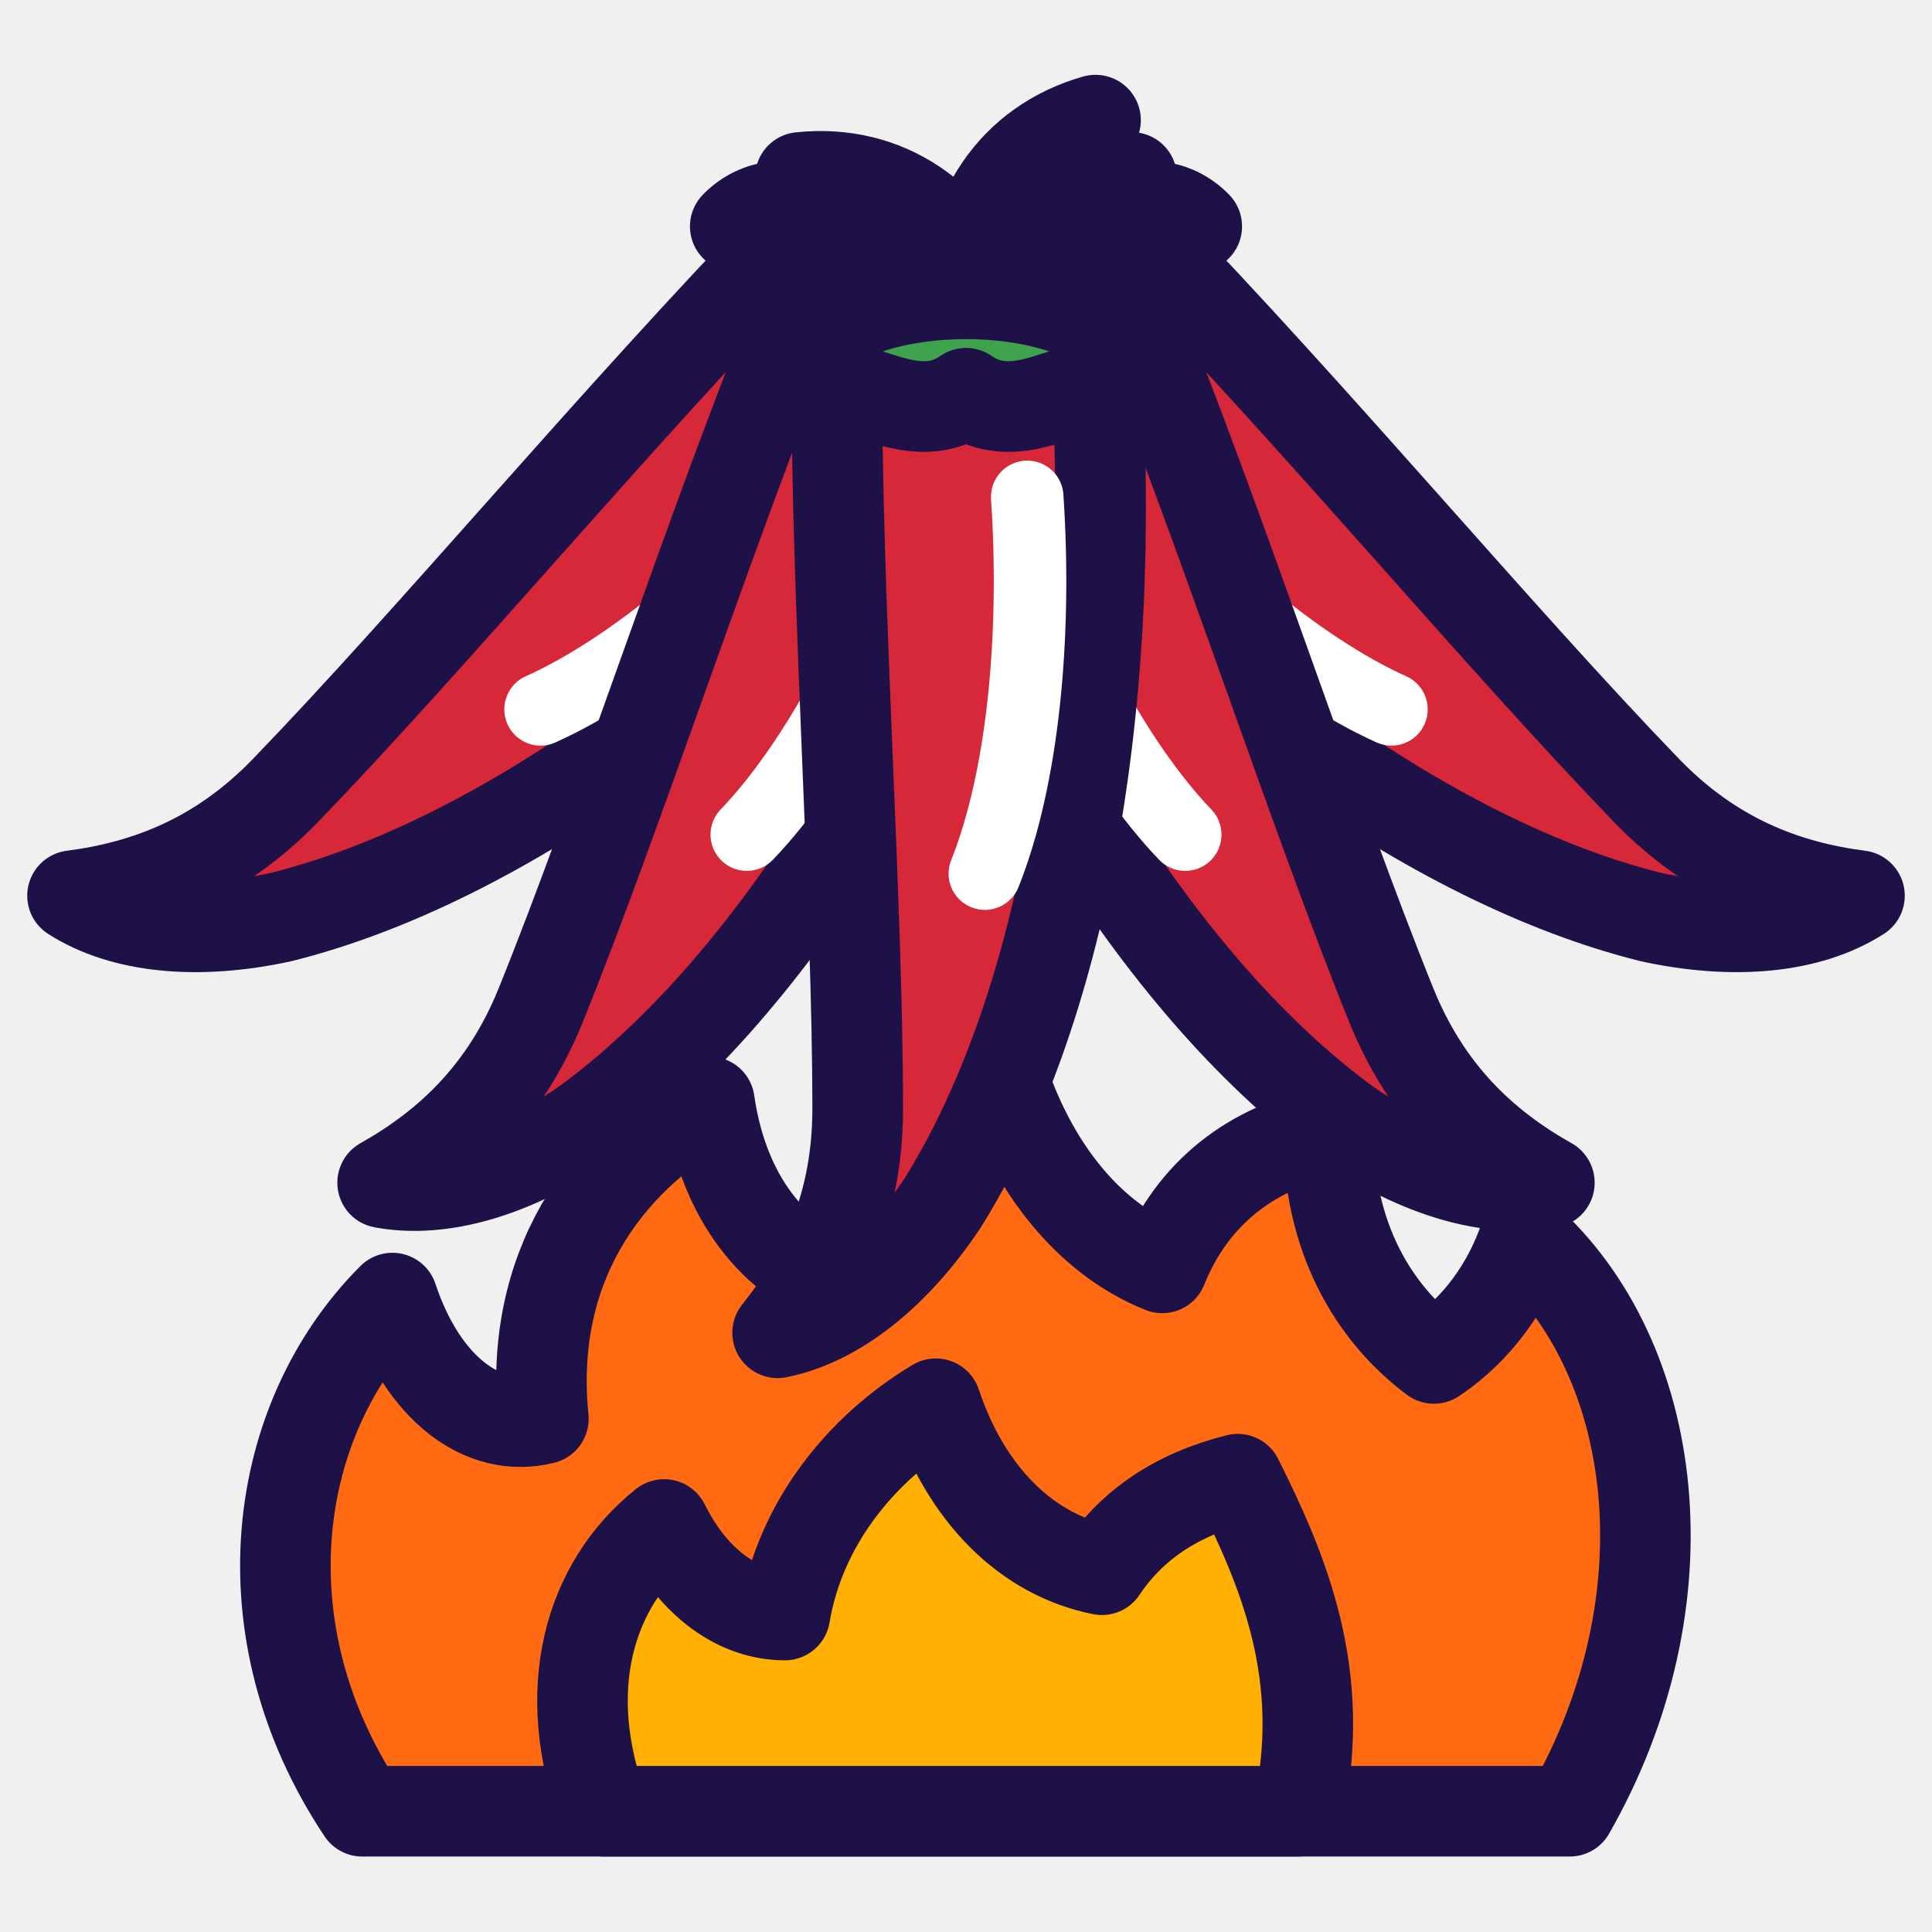
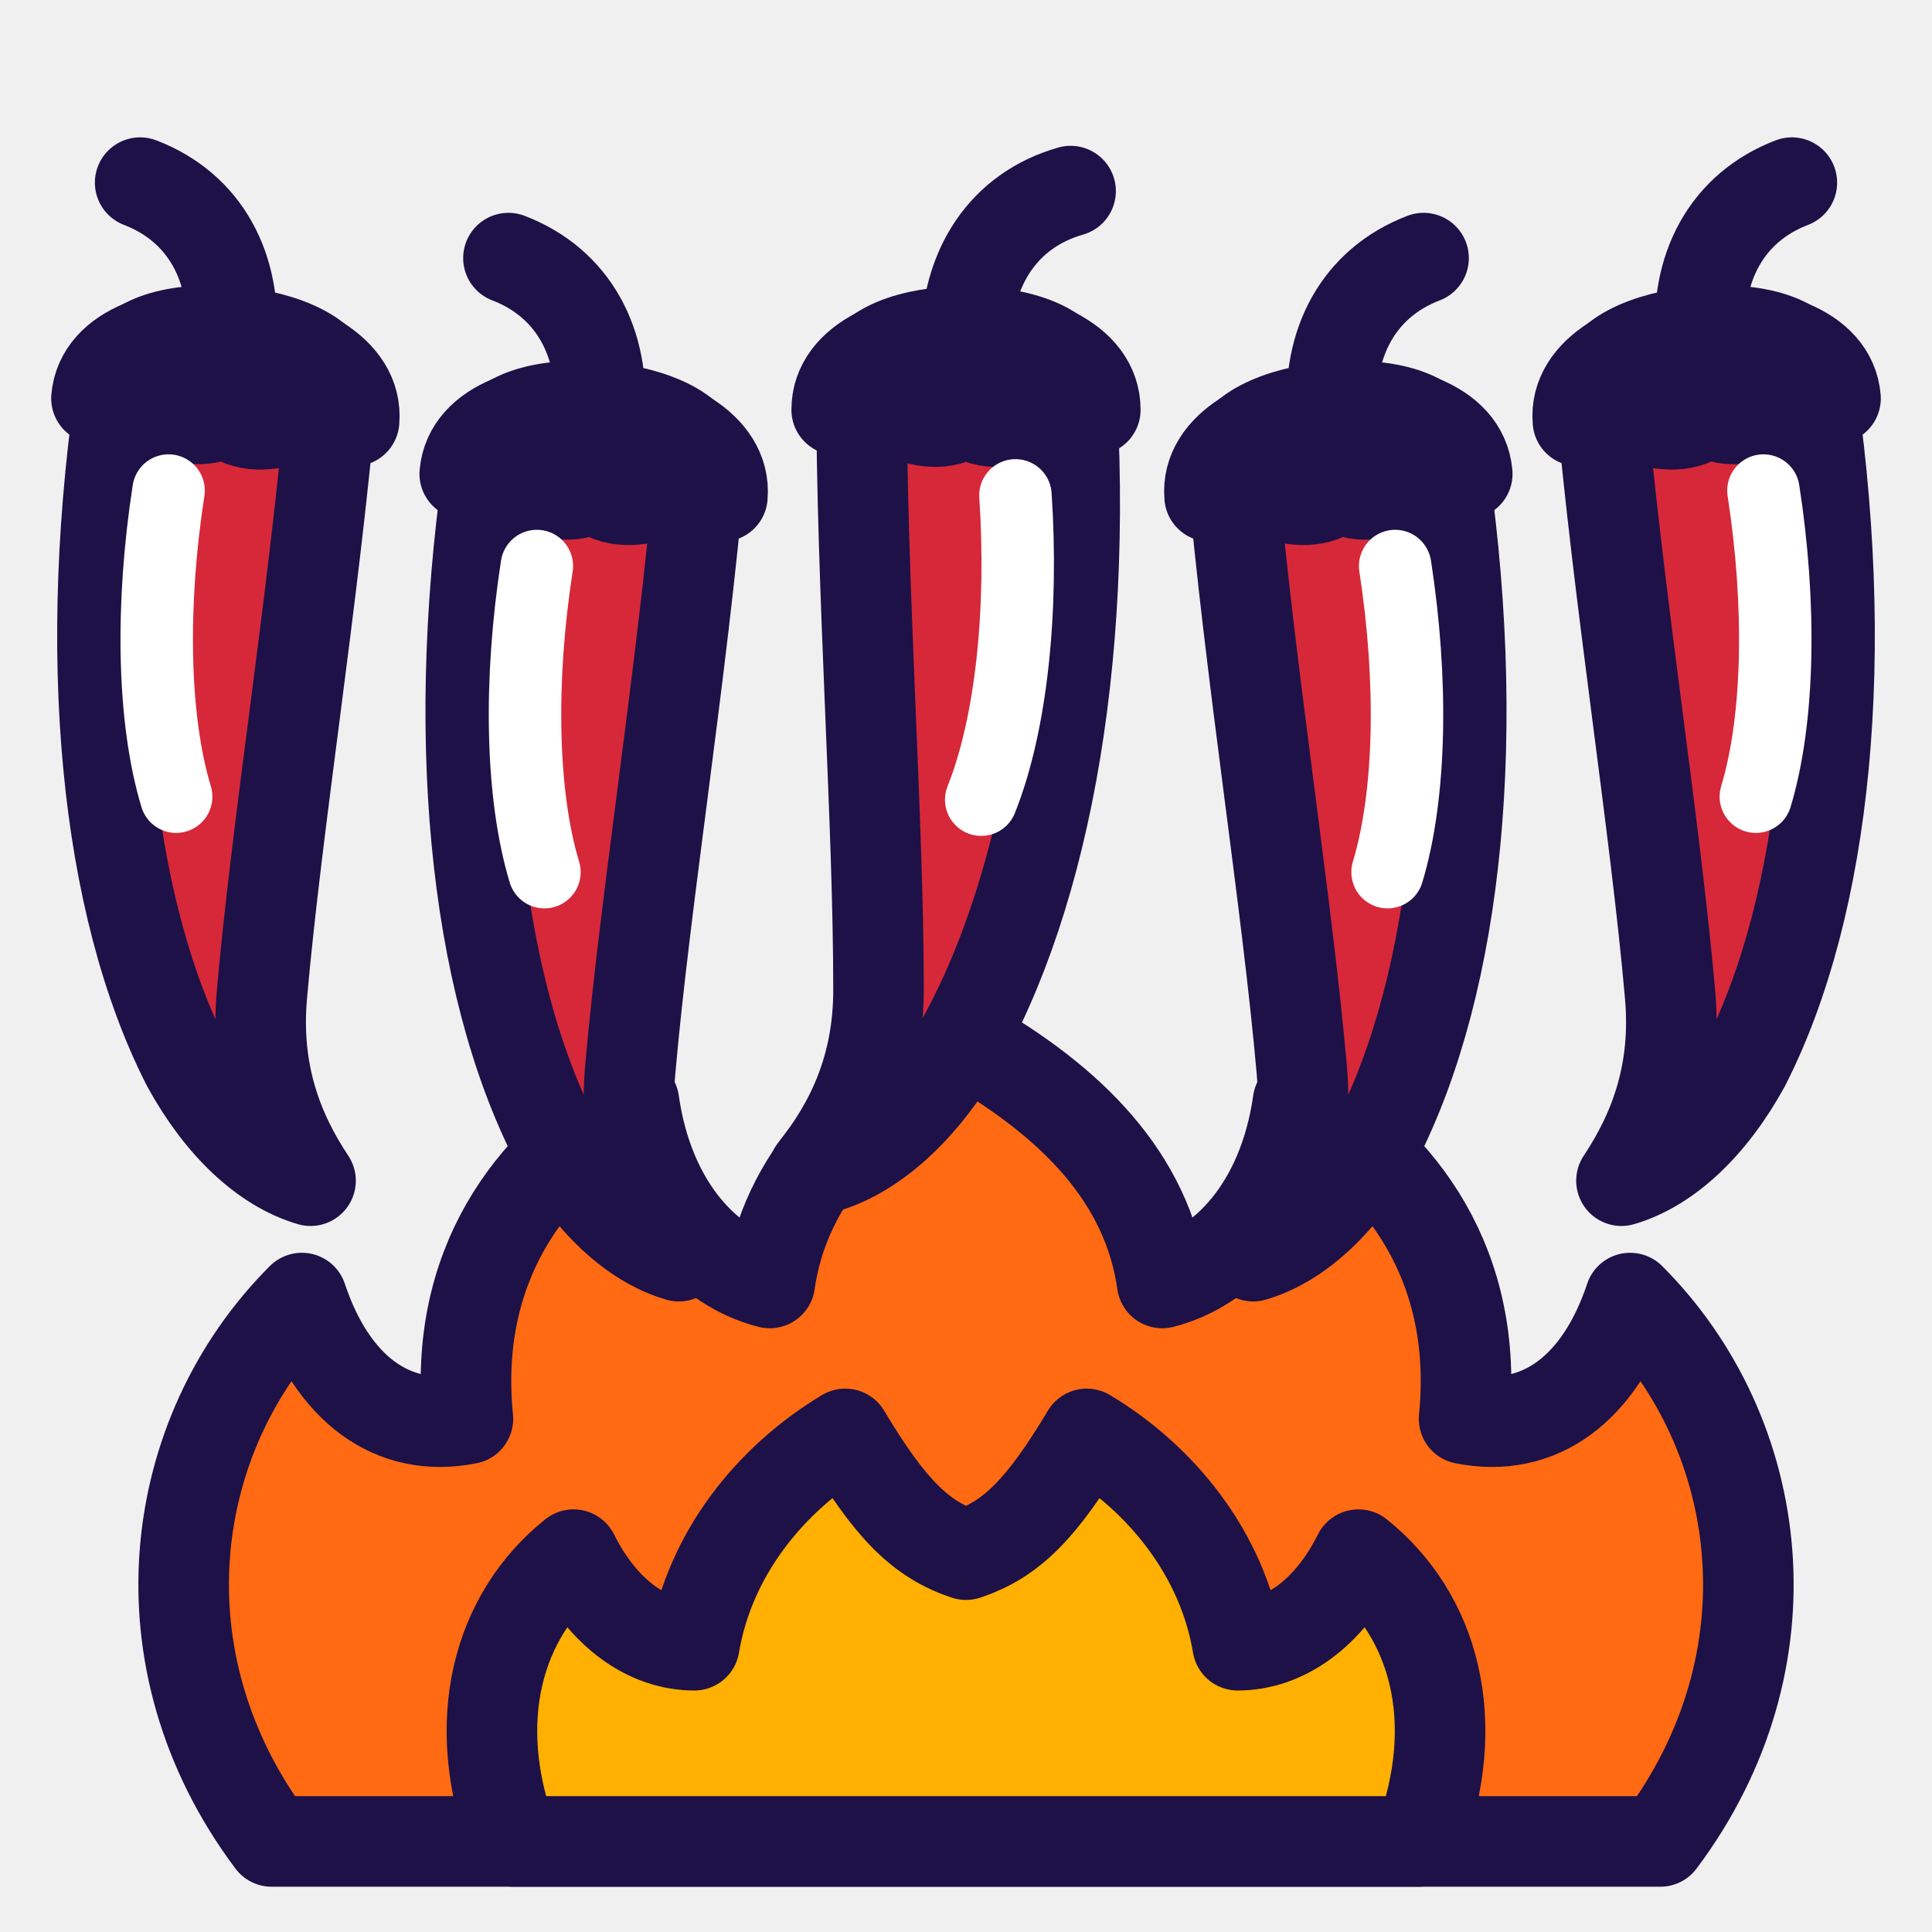
<svg xmlns="http://www.w3.org/2000/svg" viewBox="0 0 64 64" width="64" height="64" fill="none" stroke="#1D1147" stroke-width="3" stroke-linecap="round" stroke-linejoin="round">
-   <path d="M12 60 C8 54 9 47 13 43 C14 46 16 47.5 18 47 C17.5 42 20 38.5 23.5 36.5 C24 40 26 42 28 42.5 C28.5 39 30.5 36.5 33 35 C34 38.5 36 41 38.5 42 C39.5 39.5 41.5 38 44 37.5 C44 41 45.5 43.5 47.5 45 C49 44 50 42.5 50.5 41 C55 45 56 53 52 60 Z" fill="#FF6A13" />
-   <path d="M20 60 C18.5 56 19.5 52.5 22 50.5 C23 52.5 24.5 53.5 26 53.5 C26.5 50.5 28.5 48 31 46.5 C32 49.5 34 51.5 36.5 52 C37.5 50.5 39 49.5 41 49 C42.5 52 44 55.5 43 60 Z" fill="#FFB000" />
-   <g transform="translate(29.92 10.16) rotate(44) scale(0.78 0.78)" stroke-width="3.85">
+   <path d="M9 61 C4.5 55 5.5 47.5 10 43 C11 46 13 47.5 15.5 47 C15 42 17.5 38.5 21 36.5 C21.5 40 23.5 42 25.5 42.5 C26 39 28.5 36.5 32 34.5 C35.5 36.5 38 39 38.5 42.5 C40.5 42 42.5 40 43 36.5 C46.5 38.5 49 42 48.5 47 C51 47.5 53 46 54 43 C58.5 47.5 59.5 55 55 61 Z" fill="#FF6A13" />
+   <path d="M17 61 C15.5 57 16.5 53.5 19 51.5 C20 53.5 21.5 54.5 23 54.5 C23.5 51.5 25.5 49 28 47.5 C29.5 50 30.5 51 32 51.5 C33.5 51 34.5 50 36 47.5 C38.5 49 40.5 51.5 41 54.5 C42.5 54.5 44 53.5 45 51.5 C47.5 53.5 48.5 57 47 61 Z" fill="#FFB000" />
+   <g transform="translate(7.6 12) rotate(5) scale(-0.63 0.63)" stroke-width="4.76">
    <path d="M0 -1 C0 -5 2 -8 5.5 -9" />
    <path d="M-5.5 1 C-5.5 -2.5 5.5 -2.5 5.5 1 C6.5 16 4 29 -1 37 C-3 40 -5.5 42 -8 42.5 C-6 40 -4.6 37 -4.6 33 C-4.6 24 -5.5 12 -5.5 1 Z" fill="#D62839" />
-     <path d="M-7.5 2.5 C-7.5 -3 7.5 -3 7.5 2.5 C5.2 1.2 2.6 4.4 0 2.6 C-2.6 4.4 -5.2 1.2 -7.5 2.5 Z" fill="#3FA34D" />
-     <path d="M2.6 7 C3 13 2.4 19 0.8 23" stroke="#FFFFFF" stroke-width="3.08" />
+     <path d="M-6.8 2.5 C-6.8 -2.8 6.8 -2.8 6.8 2.5 C4.7 1.2 2.4 4.3 0 2.6 C-2.4 4.3 -4.7 1.2 -6.8 2.5 Z" fill="#3FA34D" />
+     <path d="M2.6 7 C3 13 2.4 19 0.8 23" stroke="#FFFFFF" stroke-width="3.81" />
  </g>
-   <g transform="translate(34.08 10.16) rotate(-44) scale(-0.78 0.78)" stroke-width="3.85">
+   <g transform="translate(19.8 14.5) rotate(5) scale(-0.63 0.63)" stroke-width="4.76">
    <path d="M0 -1 C0 -5 2 -8 5.5 -9" />
    <path d="M-5.5 1 C-5.5 -2.5 5.5 -2.5 5.5 1 C6.5 16 4 29 -1 37 C-3 40 -5.5 42 -8 42.5 C-6 40 -4.6 37 -4.6 33 C-4.6 24 -5.5 12 -5.5 1 Z" fill="#D62839" />
-     <path d="M-7.5 2.5 C-7.5 -3 7.5 -3 7.5 2.5 C5.2 1.2 2.6 4.4 0 2.6 C-2.6 4.4 -5.2 1.2 -7.5 2.5 Z" fill="#3FA34D" />
-     <path d="M2.6 7 C3 13 2.4 19 0.8 23" stroke="#FFFFFF" stroke-width="3.08" />
+     <path d="M-6.8 2.5 C-6.8 -2.8 6.8 -2.8 6.8 2.5 C4.7 1.2 2.4 4.3 0 2.6 C-2.4 4.3 -4.7 1.2 -6.8 2.5 Z" fill="#3FA34D" />
+     <path d="M2.6 7 C3 13 2.4 19 0.8 23" stroke="#FFFFFF" stroke-width="3.81" />
  </g>
-   <g transform="translate(30.88 10.78) rotate(22) scale(0.78 0.78)" stroke-width="3.85">
+   <g transform="translate(32 12) rotate(0) scale(0.63 0.63)" stroke-width="4.76">
    <path d="M0 -1 C0 -5 2 -8 5.5 -9" />
    <path d="M-5.5 1 C-5.5 -2.5 5.5 -2.5 5.5 1 C6.5 16 4 29 -1 37 C-3 40 -5.5 42 -8 42.5 C-6 40 -4.6 37 -4.6 33 C-4.6 24 -5.5 12 -5.5 1 Z" fill="#D62839" />
-     <path d="M-7.5 2.5 C-7.5 -3 7.5 -3 7.5 2.5 C5.2 1.2 2.6 4.4 0 2.6 C-2.6 4.4 -5.2 1.2 -7.5 2.5 Z" fill="#3FA34D" />
-     <path d="M2.6 7 C3 13 2.4 19 0.8 23" stroke="#FFFFFF" stroke-width="3.08" />
+     <path d="M-6.8 2.5 C-6.8 -2.8 6.8 -2.8 6.8 2.5 C4.7 1.2 2.4 4.3 0 2.6 C-2.4 4.3 -4.7 1.2 -6.8 2.5 Z" fill="#3FA34D" />
+     <path d="M2.6 7 C3 13 2.4 19 0.8 23" stroke="#FFFFFF" stroke-width="3.81" />
  </g>
-   <g transform="translate(33.12 10.78) rotate(-22) scale(-0.78 0.78)" stroke-width="3.85">
+   <g transform="translate(44.2 14.5) rotate(-5) scale(0.63 0.63)" stroke-width="4.76">
    <path d="M0 -1 C0 -5 2 -8 5.5 -9" />
    <path d="M-5.5 1 C-5.5 -2.5 5.5 -2.5 5.5 1 C6.5 16 4 29 -1 37 C-3 40 -5.5 42 -8 42.5 C-6 40 -4.6 37 -4.6 33 C-4.6 24 -5.5 12 -5.5 1 Z" fill="#D62839" />
-     <path d="M-7.5 2.5 C-7.5 -3 7.5 -3 7.5 2.5 C5.2 1.2 2.6 4.4 0 2.6 C-2.6 4.4 -5.2 1.2 -7.5 2.5 Z" fill="#3FA34D" />
-     <path d="M2.6 7 C3 13 2.4 19 0.8 23" stroke="#FFFFFF" stroke-width="3.08" />
+     <path d="M-6.8 2.5 C-6.8 -2.8 6.8 -2.8 6.8 2.5 C4.7 1.2 2.4 4.3 0 2.6 C-2.4 4.3 -4.7 1.2 -6.8 2.5 Z" fill="#3FA34D" />
+     <path d="M2.6 7 C3 13 2.4 19 0.8 23" stroke="#FFFFFF" stroke-width="3.81" />
  </g>
-   <g transform="translate(32 11) rotate(0) scale(0.78 0.78)" stroke-width="3.85">
+   <g transform="translate(56.4 12) rotate(-5) scale(0.63 0.63)" stroke-width="4.76">
    <path d="M0 -1 C0 -5 2 -8 5.5 -9" />
    <path d="M-5.5 1 C-5.5 -2.5 5.5 -2.5 5.5 1 C6.5 16 4 29 -1 37 C-3 40 -5.5 42 -8 42.5 C-6 40 -4.6 37 -4.6 33 C-4.6 24 -5.5 12 -5.5 1 Z" fill="#D62839" />
-     <path d="M-7.5 2.5 C-7.5 -3 7.5 -3 7.5 2.5 C5.2 1.2 2.6 4.4 0 2.6 C-2.6 4.4 -5.2 1.2 -7.5 2.5 Z" fill="#3FA34D" />
-     <path d="M2.6 7 C3 13 2.4 19 0.8 23" stroke="#FFFFFF" stroke-width="3.08" />
+     <path d="M-6.8 2.5 C-6.8 -2.8 6.8 -2.8 6.8 2.5 C4.7 1.2 2.4 4.3 0 2.6 C-2.4 4.3 -4.7 1.2 -6.8 2.5 Z" fill="#3FA34D" />
+     <path d="M2.6 7 C3 13 2.4 19 0.8 23" stroke="#FFFFFF" stroke-width="3.81" />
  </g>
</svg>
